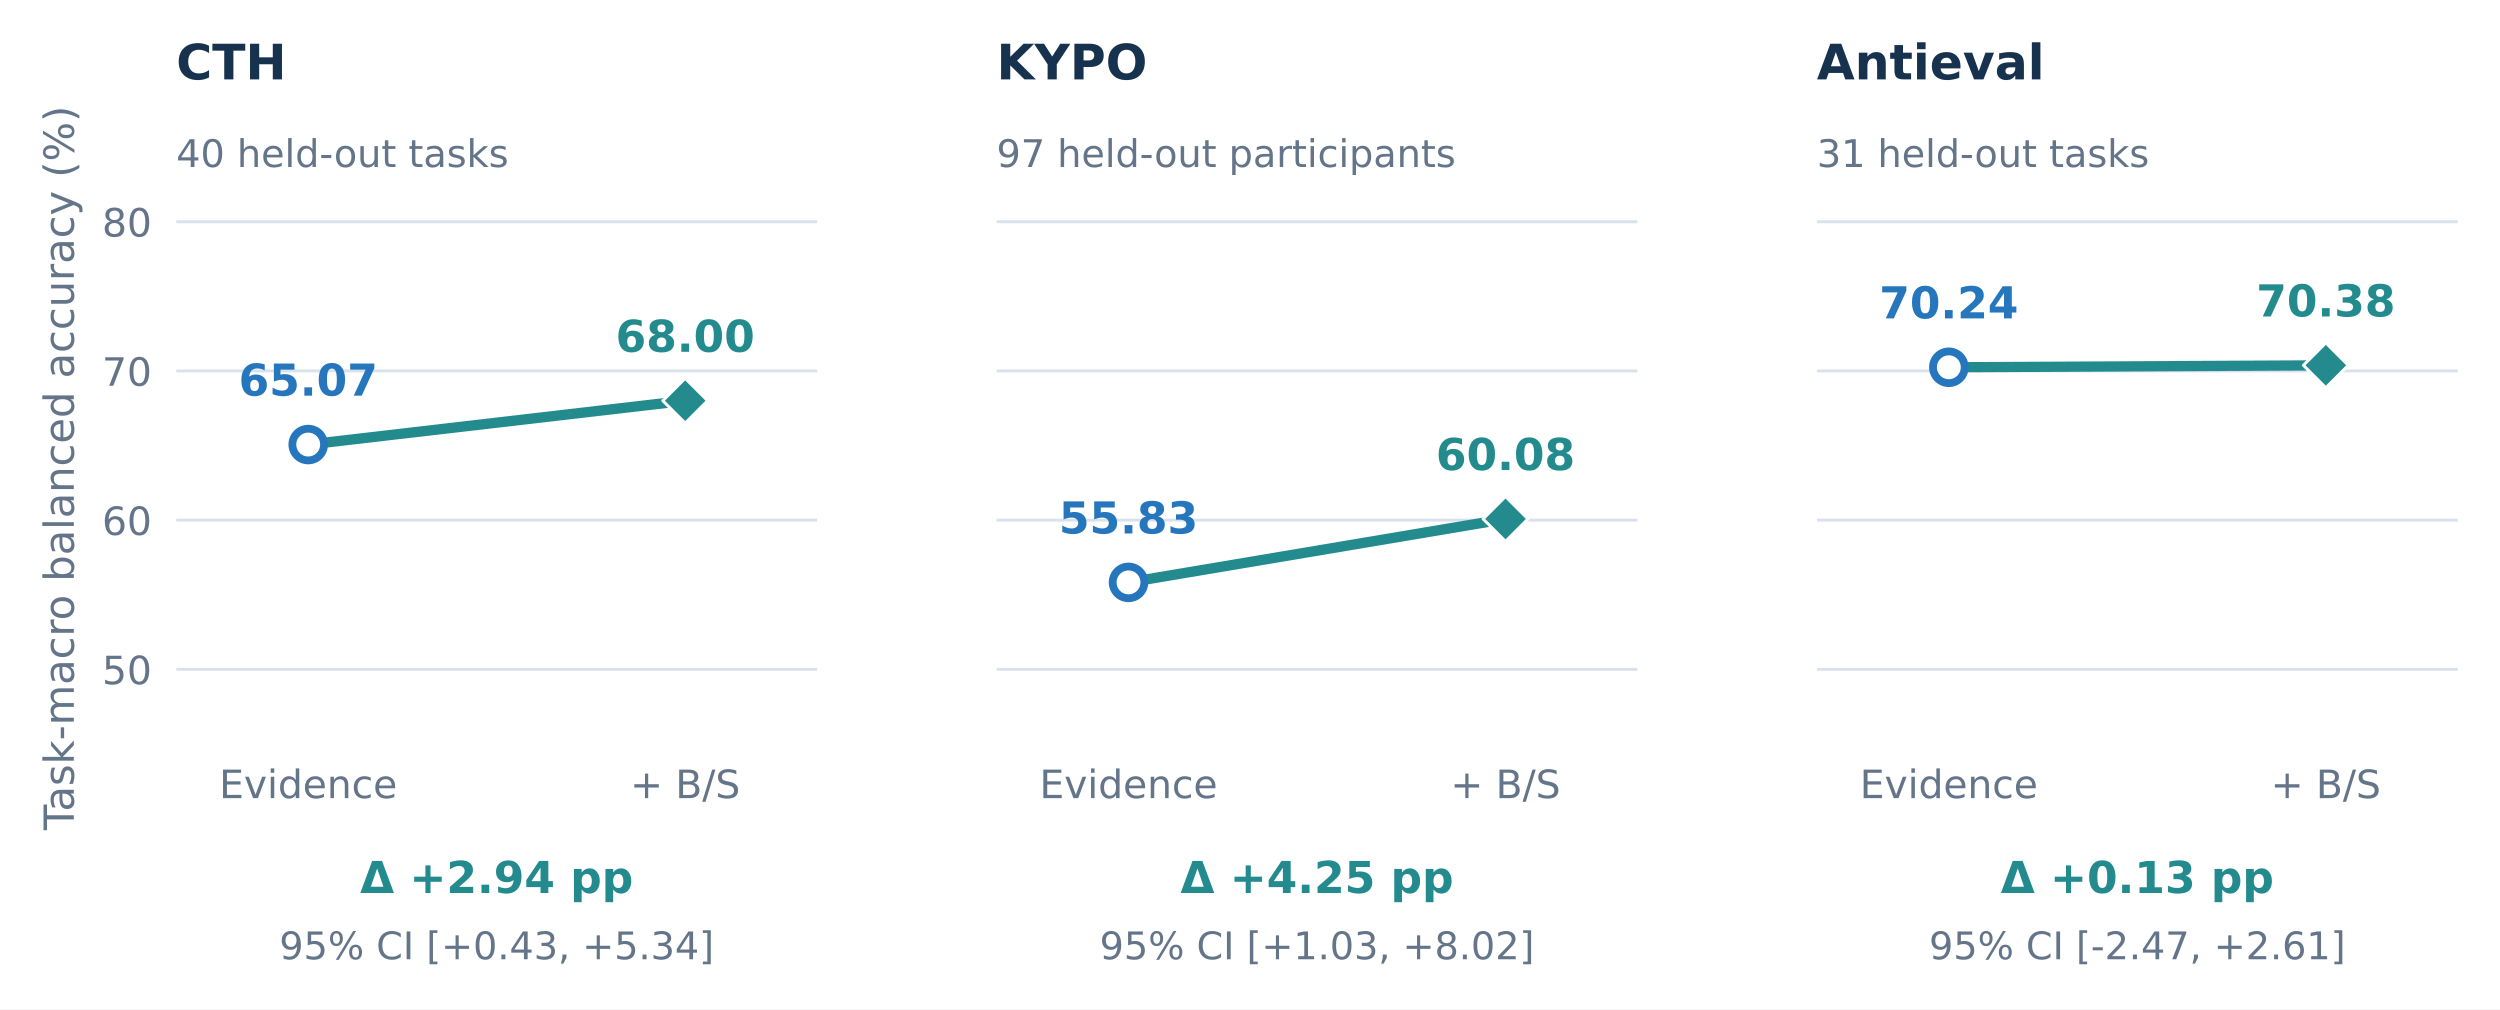
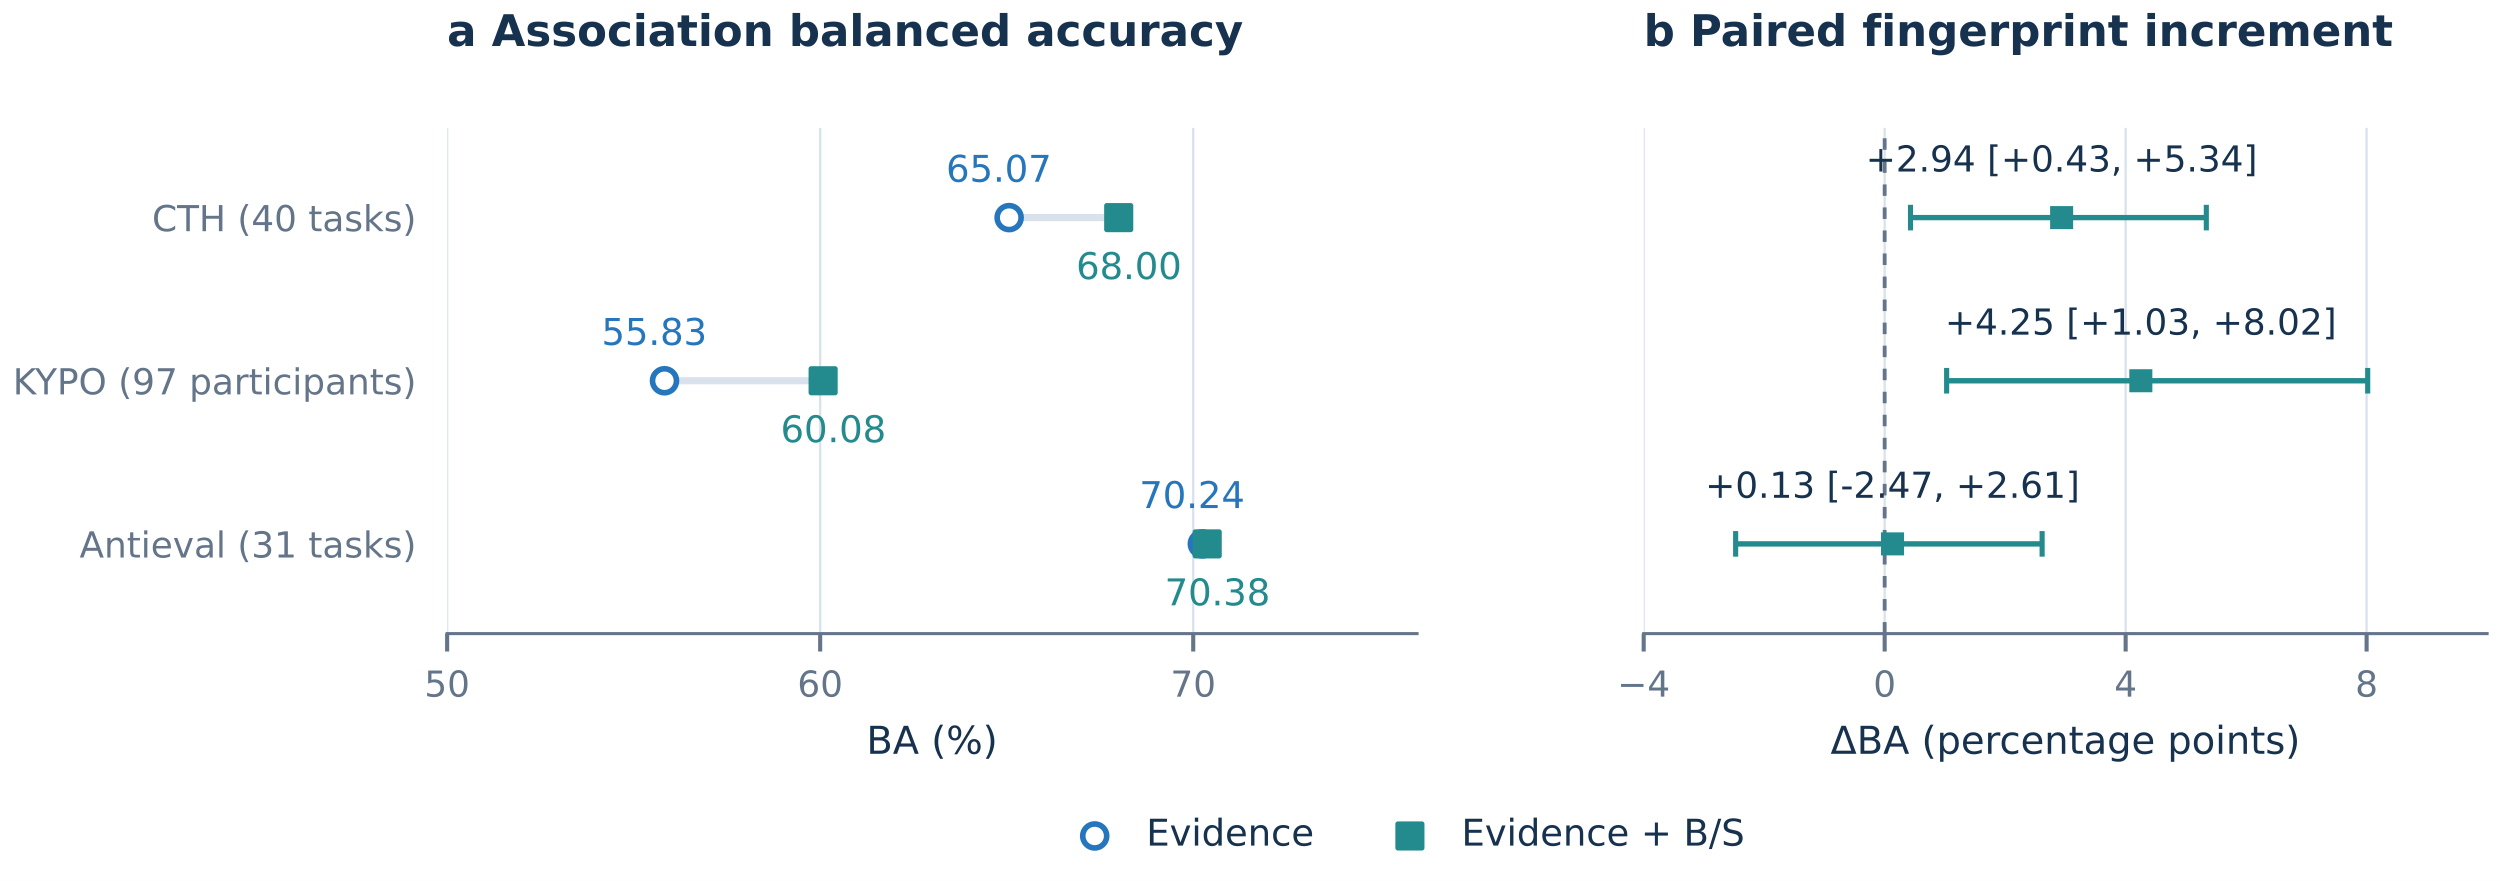
- <svg xmlns="http://www.w3.org/2000/svg" xmlns:xlink="http://www.w3.org/1999/xlink" width="511.246pt" height="206.426pt" viewBox="0 0 511.246 206.426" version="1.1">
+ <svg xmlns="http://www.w3.org/2000/svg" xmlns:xlink="http://www.w3.org/1999/xlink" width="488.323pt" height="172.075pt" viewBox="0 0 488.323 172.075" version="1.1">
  <defs>
    <style type="text/css">*{stroke-linejoin: round; stroke-linecap: butt}</style>
  </defs>
  <g id="figure_1">
    <g id="patch_1">
-       <path d="M 0 206.426 L 511.246 206.426 L 511.246 0 L 0 0 z " style="fill: #ffffff" />
+       <path d="M 0 172.075 L 488.323 172.075 L 488.323 0 L 0 0 z " style="fill: #ffffff" />
    </g>
    <g id="axes_1">
      <g id="patch_2">
-         <path d="M 36.046 152.134 L 167.103 152.134 L 167.103 39.238 L 36.046 39.238 z " style="fill: #ffffff" />
+         <path d="M 87.337 123.763 L 276.788 123.763 L 276.788 24.979 L 87.337 24.979 z " style="fill: #ffffff" />
      </g>
      <g id="matplotlib.axis_1">
        <g id="xtick_1">
-           <g id="line2d_1" />
+           <g id="line2d_1">
+             <path d="M 87.337 123.763 L 87.337 24.979 " clip-path="url(#p8c8c171696)" style="fill: none; stroke: #d9e2ec; stroke-width: 0.45; stroke-linecap: square" />
+           </g>
+           <g id="line2d_2">
+             <defs>
+               <path id="m32d0ca8164" d="M 0 0 L 0 3.5 " style="stroke: #64758a; stroke-width: 0.8" />
+             </defs>
+             <g>
+               <use xlink:href="#m32d0ca8164" x="87.337" y="123.763" style="fill: #64758a; stroke: #64758a; stroke-width: 0.8" />
+             </g>
+           </g>
          <g id="text_1">
-             <text style="font-size: 8px; font-family: 'DejaVu Sans'; text-anchor: middle; fill: #64758a" x="63.029" y="163.213" transform="rotate(-0 63.02856 163.2132)">Evidence</text>
+             <text style="font-size: 7px; font-family: 'DejaVu Sans'; text-anchor: middle; fill: #64758a" x="87.337" y="136.082" transform="rotate(-0 87.33672 136.0816)">50</text>
          </g>
        </g>
        <g id="xtick_2">
-           <g id="line2d_2" />
+           <g id="line2d_3">
+             <path d="M 160.203 123.763 L 160.203 24.979 " clip-path="url(#p8c8c171696)" style="fill: none; stroke: #d9e2ec; stroke-width: 0.45; stroke-linecap: square" />
+           </g>
+           <g id="line2d_4">
+             <g>
+               <use xlink:href="#m32d0ca8164" x="160.203" y="123.763" style="fill: #64758a; stroke: #64758a; stroke-width: 0.8" />
+             </g>
+           </g>
          <g id="text_2">
-             <text style="font-size: 8px; font-family: 'DejaVu Sans'; text-anchor: middle; fill: #64758a" x="140.12" y="163.213" transform="rotate(-0 140.1204 163.2132)">+ B/S</text>
-           </g>
+             <text style="font-size: 7px; font-family: 'DejaVu Sans'; text-anchor: middle; fill: #64758a" x="160.203" y="136.082" transform="rotate(-0 160.2027 136.0816)">60</text>
+           </g>
+         </g>
+         <g id="xtick_3">
+           <g id="line2d_5">
+             <path d="M 233.069 123.763 L 233.069 24.979 " clip-path="url(#p8c8c171696)" style="fill: none; stroke: #d9e2ec; stroke-width: 0.45; stroke-linecap: square" />
+           </g>
+           <g id="line2d_6">
+             <g>
+               <use xlink:href="#m32d0ca8164" x="233.069" y="123.763" style="fill: #64758a; stroke: #64758a; stroke-width: 0.8" />
+             </g>
+           </g>
+           <g id="text_3">
+             <text style="font-size: 7px; font-family: 'DejaVu Sans'; text-anchor: middle; fill: #64758a" x="233.069" y="136.082" transform="rotate(-0 233.0687 136.0816)">70</text>
+           </g>
+         </g>
+         <g id="text_4">
+           <text style="font-size: 7.5px; font-family: 'DejaVu Sans'; text-anchor: middle; fill: #17324f" x="182.062" y="147.236" transform="rotate(-0 182.0625 147.2362)">BA (%)</text>
        </g>
      </g>
      <g id="matplotlib.axis_2">
        <g id="ytick_1">
-           <g id="line2d_3">
-             <path d="M 36.046 136.878 L 167.103 136.878 " clip-path="url(#pe05cab3f53)" style="fill: none; stroke: #d9e2ec; stroke-width: 0.6; stroke-linecap: square" />
-           </g>
-           <g id="line2d_4" />
-           <g id="text_3">
-             <text style="font-size: 8px; font-family: 'DejaVu Sans'; text-anchor: end; fill: #64758a" x="31.046" y="139.918" transform="rotate(-0 31.04641 139.9176)">50</text>
+           <g id="line2d_7" />
+           <g id="text_5">
+             <text style="font-size: 7px; font-family: 'DejaVu Sans'; text-anchor: end; fill: #64758a" x="81.337" y="45.164" transform="rotate(-0 81.33672 45.16432)">CTH (40 tasks)</text>
          </g>
        </g>
        <g id="ytick_2">
-           <g id="line2d_5">
-             <path d="M 36.046 106.366 L 167.103 106.366 " clip-path="url(#pe05cab3f53)" style="fill: none; stroke: #d9e2ec; stroke-width: 0.6; stroke-linecap: square" />
-           </g>
-           <g id="line2d_6" />
-           <g id="text_4">
-             <text style="font-size: 8px; font-family: 'DejaVu Sans'; text-anchor: end; fill: #64758a" x="31.046" y="109.405" transform="rotate(-0 31.04641 109.4052)">60</text>
+           <g id="line2d_8" />
+           <g id="text_6">
+             <text style="font-size: 7px; font-family: 'DejaVu Sans'; text-anchor: end; fill: #64758a" x="81.337" y="77.03" transform="rotate(-0 81.33672 77.03012)">KYPO (97 participants)</text>
          </g>
        </g>
        <g id="ytick_3">
-           <g id="line2d_7">
-             <path d="M 36.046 75.853 L 167.103 75.853 " clip-path="url(#pe05cab3f53)" style="fill: none; stroke: #d9e2ec; stroke-width: 0.6; stroke-linecap: square" />
-           </g>
-           <g id="line2d_8" />
-           <g id="text_5">
-             <text style="font-size: 8px; font-family: 'DejaVu Sans'; text-anchor: end; fill: #64758a" x="31.046" y="78.893" transform="rotate(-0 31.04641 78.89273)">70</text>
-           </g>
-         </g>
-         <g id="ytick_4">
-           <g id="line2d_9">
-             <path d="M 36.046 45.341 L 167.103 45.341 " clip-path="url(#pe05cab3f53)" style="fill: none; stroke: #d9e2ec; stroke-width: 0.6; stroke-linecap: square" />
-           </g>
-           <g id="line2d_10" />
-           <g id="text_6">
-             <text style="font-size: 8px; font-family: 'DejaVu Sans'; text-anchor: end; fill: #64758a" x="31.046" y="48.38" transform="rotate(-0 31.04641 48.3803)">80</text>
-           </g>
-         </g>
-         <g id="text_7">
-           <text style="font-size: 8.5px; font-family: 'DejaVu Sans'; text-anchor: middle; fill: #64758a" x="15.099" y="95.686" transform="rotate(-90 15.09867 95.68644)">Task-macro balanced accuracy (%)</text>
-         </g>
+           <g id="line2d_9" />
+           <g id="text_7">
+             <text style="font-size: 7px; font-family: 'DejaVu Sans'; text-anchor: end; fill: #64758a" x="81.337" y="108.896" transform="rotate(-0 81.33672 108.8959)">Antieval (31 tasks)</text>
+           </g>
+         </g>
+       </g>
+       <g id="line2d_10">
+         <path d="M 197.113 42.505 L 218.517 42.505 " clip-path="url(#p8c8c171696)" style="fill: none; stroke: #d9e2ec; stroke-width: 1.4; stroke-linecap: square" />
      </g>
      <g id="line2d_11">
-         <path d="M 63.029 90.91 L 140.12 81.947 " clip-path="url(#pe05cab3f53)" style="fill: none; stroke: #238b8e; stroke-width: 2.1; stroke-linecap: square" />
+         <path d="M 129.797 74.371 L 160.781 74.371 " clip-path="url(#p8c8c171696)" style="fill: none; stroke: #d9e2ec; stroke-width: 1.4; stroke-linecap: square" />
+       </g>
+       <g id="line2d_12">
+         <path d="M 234.851 106.236 L 235.801 106.236 " clip-path="url(#p8c8c171696)" style="fill: none; stroke: #d9e2ec; stroke-width: 1.4; stroke-linecap: square" />
+       </g>
+       <g id="patch_3">
+         <path d="M 87.337 123.763 L 276.788 123.763 " style="fill: none; stroke: #64758a; stroke-width: 0.6; stroke-linejoin: miter; stroke-linecap: square" />
      </g>
      <g id="PathCollection_1">
        <defs>
-           <path id="ma3aa525d6c" d="M 0 3.24 C 0.859 3.24 1.684 2.899 2.291 2.291 C 2.899 1.684 3.24 0.859 3.24 0 C 3.24 -0.859 2.899 -1.684 2.291 -2.291 C 1.684 -2.899 0.859 -3.24 0 -3.24 C -0.859 -3.24 -1.684 -2.899 -2.291 -2.291 C -2.899 -1.684 -3.24 -0.859 -3.24 0 C -3.24 0.859 -2.899 1.684 -2.291 2.291 C -1.684 2.899 -0.859 3.24 0 3.24 z " style="stroke: #2676bd; stroke-width: 1.6" />
+           <path id="mfbf08c7c5a" d="M 0 2.345 C 0.622 2.345 1.219 2.098 1.658 1.658 C 2.098 1.219 2.345 0.622 2.345 0 C 2.345 -0.622 2.098 -1.219 1.658 -1.658 C 1.219 -2.098 0.622 -2.345 0 -2.345 C -0.622 -2.345 -1.219 -2.098 -1.658 -1.658 C -2.098 -1.219 -2.345 -0.622 -2.345 0 C -2.345 0.622 -2.098 1.219 -1.658 1.658 C -1.219 2.098 -0.622 2.345 0 2.345 z " style="stroke: #2676bd; stroke-width: 1.1" />
        </defs>
-         <g clip-path="url(#pe05cab3f53)">
-           <use xlink:href="#ma3aa525d6c" x="63.029" y="90.91" style="fill: #ffffff; stroke: #2676bd; stroke-width: 1.6" />
+         <g clip-path="url(#p8c8c171696)">
+           <use xlink:href="#mfbf08c7c5a" x="197.113" y="42.505" style="fill: #ffffff; stroke: #2676bd; stroke-width: 1.1" />
        </g>
      </g>
      <g id="PathCollection_2">
        <defs>
-           <path id="m0ed98e75a2" d="M -0 4.583 L 4.583 0 L 0 -4.583 L -4.583 -0 z " style="stroke: #ffffff; stroke-width: 0.6" />
+           <path id="m34477830d8" d="M -2.345 2.345 L 2.345 2.345 L 2.345 -2.345 L -2.345 -2.345 z " style="stroke: #238b8e" />
        </defs>
-         <g clip-path="url(#pe05cab3f53)">
-           <use xlink:href="#m0ed98e75a2" x="140.12" y="81.947" style="fill: #238b8e; stroke: #ffffff; stroke-width: 0.6" />
+         <g clip-path="url(#p8c8c171696)">
+           <use xlink:href="#m34477830d8" x="218.517" y="42.505" style="fill: #238b8e; stroke: #238b8e" />
        </g>
      </g>
      <g id="text_8">
-         <text style="font-weight: 700; font-size: 9px; font-family: 'DejaVu Sans'; text-anchor: middle; fill: #2676bd" x="63.029" y="80.91" transform="rotate(-0 63.02856 80.90979)">65.07</text>
+         <text style="font-size: 7.2px; font-family: 'DejaVu Sans'; text-anchor: middle; fill: #2676bd" x="195.113" y="35.505" transform="rotate(-0 195.1128 35.50487)">65.07</text>
      </g>
      <g id="text_9">
-         <text style="font-weight: 700; font-size: 9px; font-family: 'DejaVu Sans'; text-anchor: middle; fill: #238b8e" x="140.12" y="71.947" transform="rotate(-0 140.1204 71.94676)">68.00</text>
+         <text style="font-size: 7.2px; font-family: 'DejaVu Sans'; text-anchor: middle; fill: #238b8e" x="220.517" y="54.505" transform="rotate(-0 220.5172 54.50487)">68.00</text>
+       </g>
+       <g id="PathCollection_3">
+         <g clip-path="url(#p8c8c171696)">
+           <use xlink:href="#mfbf08c7c5a" x="129.797" y="74.371" style="fill: #ffffff; stroke: #2676bd; stroke-width: 1.1" />
+         </g>
+       </g>
+       <g id="PathCollection_4">
+         <g clip-path="url(#p8c8c171696)">
+           <use xlink:href="#m34477830d8" x="160.781" y="74.371" style="fill: #238b8e; stroke: #238b8e" />
+         </g>
      </g>
      <g id="text_10">
-         <text style="font-size: 7.8px; font-family: 'DejaVu Sans'; text-anchor: start; fill: #64758a" x="36.046" y="34.158" transform="rotate(-0 36.04641 34.15812)">40 held-out tasks</text>
+         <text style="font-size: 7.2px; font-family: 'DejaVu Sans'; text-anchor: middle; fill: #2676bd" x="127.797" y="67.371" transform="rotate(-0 127.7974 67.37067)">55.83</text>
      </g>
      <g id="text_11">
-         <text style="font-weight: 700; font-size: 9px; font-family: 'DejaVu Sans'; text-anchor: middle; fill: #238b8e" x="101.574" y="182.616" transform="rotate(-0 101.5745 182.6164)">Δ +2.94 pp</text>
+         <text style="font-size: 7.2px; font-family: 'DejaVu Sans'; text-anchor: middle; fill: #238b8e" x="162.781" y="86.371" transform="rotate(-0 162.7811 86.37067)">60.08</text>
+       </g>
+       <g id="PathCollection_5">
+         <g clip-path="url(#p8c8c171696)">
+           <use xlink:href="#mfbf08c7c5a" x="234.851" y="106.236" style="fill: #ffffff; stroke: #2676bd; stroke-width: 1.1" />
+         </g>
+       </g>
+       <g id="PathCollection_6">
+         <g clip-path="url(#p8c8c171696)">
+           <use xlink:href="#m34477830d8" x="235.801" y="106.236" style="fill: #238b8e; stroke: #238b8e" />
+         </g>
      </g>
      <g id="text_12">
-         <text style="font-size: 7.8px; font-family: 'DejaVu Sans'; text-anchor: middle; fill: #64758a" x="101.574" y="196.164" transform="rotate(-0 101.5745 196.1639)">95% CI [+0.43, +5.34]</text>
+         <text style="font-size: 7.2px; font-family: 'DejaVu Sans'; text-anchor: middle; fill: #2676bd" x="232.851" y="99.236" transform="rotate(-0 232.8511 99.23648)">70.24</text>
      </g>
      <g id="text_13">
-         <text style="font-weight: 700; font-size: 10px; font-family: 'DejaVu Sans'; text-anchor: start; fill: #17324f" x="36.046" y="16.238" transform="rotate(-0 36.04641 16.23844)">CTH</text>
+         <text style="font-size: 7.2px; font-family: 'DejaVu Sans'; text-anchor: middle; fill: #238b8e" x="237.801" y="118.236" transform="rotate(-0 237.8011 118.2365)">70.38</text>
+       </g>
+       <g id="text_14">
+         <text style="font-weight: 700; font-size: 8.5px; font-family: 'DejaVu Sans'; text-anchor: start; fill: #17324f" x="87.337" y="8.979" transform="rotate(-0 87.33672 8.978672)">a  Association balanced accuracy</text>
      </g>
    </g>
    <g id="axes_2">
-       <g id="patch_3">
-         <path d="M 203.798 152.134 L 334.854 152.134 L 334.854 39.238 L 203.798 39.238 z " style="fill: #ffffff" />
+       <g id="patch_4">
+         <path d="M 321.062 123.763 L 485.803 123.763 L 485.803 24.979 L 321.062 24.979 z " style="fill: #ffffff" />
      </g>
      <g id="matplotlib.axis_3">
-         <g id="xtick_3">
-           <g id="line2d_12" />
-           <g id="text_14">
-             <text style="font-size: 8px; font-family: 'DejaVu Sans'; text-anchor: middle; fill: #64758a" x="230.78" y="163.213" transform="rotate(-0 230.7805 163.2132)">Evidence</text>
-           </g>
-         </g>
        <g id="xtick_4">
-           <g id="line2d_13" />
+           <g id="line2d_13">
+             <path d="M 321.062 123.763 L 321.062 24.979 " clip-path="url(#p5edcd4ae91)" style="fill: none; stroke: #d9e2ec; stroke-width: 0.45; stroke-linecap: square" />
+           </g>
+           <g id="line2d_14">
+             <g>
+               <use xlink:href="#m32d0ca8164" x="321.062" y="123.763" style="fill: #64758a; stroke: #64758a; stroke-width: 0.8" />
+             </g>
+           </g>
          <g id="text_15">
-             <text style="font-size: 8px; font-family: 'DejaVu Sans'; text-anchor: middle; fill: #64758a" x="307.872" y="163.213" transform="rotate(-0 307.8723 163.2132)">+ B/S</text>
-           </g>
-         </g>
-       </g>
-       <g id="matplotlib.axis_4">
-         <g id="ytick_5">
-           <g id="line2d_14">
-             <path d="M 203.798 136.878 L 334.854 136.878 " clip-path="url(#p0f5bc8c548)" style="fill: none; stroke: #d9e2ec; stroke-width: 0.6; stroke-linecap: square" />
-           </g>
-           <g id="line2d_15" />
-         </g>
-         <g id="ytick_6">
+             <text style="font-size: 7px; font-family: 'DejaVu Sans'; text-anchor: middle; fill: #64758a" x="321.062" y="136.082" transform="rotate(-0 321.0623 136.0816)">−4</text>
+           </g>
+         </g>
+         <g id="xtick_5">
+           <g id="line2d_15">
+             <path d="M 368.131 123.763 L 368.131 24.979 " clip-path="url(#p5edcd4ae91)" style="fill: none; stroke: #d9e2ec; stroke-width: 0.45; stroke-linecap: square" />
+           </g>
          <g id="line2d_16">
-             <path d="M 203.798 106.366 L 334.854 106.366 " clip-path="url(#p0f5bc8c548)" style="fill: none; stroke: #d9e2ec; stroke-width: 0.6; stroke-linecap: square" />
-           </g>
-           <g id="line2d_17" />
-         </g>
-         <g id="ytick_7">
+             <g>
+               <use xlink:href="#m32d0ca8164" x="368.131" y="123.763" style="fill: #64758a; stroke: #64758a; stroke-width: 0.8" />
+             </g>
+           </g>
+           <g id="text_16">
+             <text style="font-size: 7px; font-family: 'DejaVu Sans'; text-anchor: middle; fill: #64758a" x="368.131" y="136.082" transform="rotate(-0 368.131 136.0816)">0</text>
+           </g>
+         </g>
+         <g id="xtick_6">
+           <g id="line2d_17">
+             <path d="M 415.2 123.763 L 415.2 24.979 " clip-path="url(#p5edcd4ae91)" style="fill: none; stroke: #d9e2ec; stroke-width: 0.45; stroke-linecap: square" />
+           </g>
          <g id="line2d_18">
-             <path d="M 203.798 75.853 L 334.854 75.853 " clip-path="url(#p0f5bc8c548)" style="fill: none; stroke: #d9e2ec; stroke-width: 0.6; stroke-linecap: square" />
-           </g>
-           <g id="line2d_19" />
-         </g>
-         <g id="ytick_8">
+             <g>
+               <use xlink:href="#m32d0ca8164" x="415.2" y="123.763" style="fill: #64758a; stroke: #64758a; stroke-width: 0.8" />
+             </g>
+           </g>
+           <g id="text_17">
+             <text style="font-size: 7px; font-family: 'DejaVu Sans'; text-anchor: middle; fill: #64758a" x="415.2" y="136.082" transform="rotate(-0 415.1997 136.0816)">4</text>
+           </g>
+         </g>
+         <g id="xtick_7">
+           <g id="line2d_19">
+             <path d="M 462.268 123.763 L 462.268 24.979 " clip-path="url(#p5edcd4ae91)" style="fill: none; stroke: #d9e2ec; stroke-width: 0.45; stroke-linecap: square" />
+           </g>
          <g id="line2d_20">
-             <path d="M 203.798 45.341 L 334.854 45.341 " clip-path="url(#p0f5bc8c548)" style="fill: none; stroke: #d9e2ec; stroke-width: 0.6; stroke-linecap: square" />
-           </g>
-           <g id="line2d_21" />
+             <g>
+               <use xlink:href="#m32d0ca8164" x="462.268" y="123.763" style="fill: #64758a; stroke: #64758a; stroke-width: 0.8" />
+             </g>
+           </g>
+           <g id="text_18">
+             <text style="font-size: 7px; font-family: 'DejaVu Sans'; text-anchor: middle; fill: #64758a" x="462.268" y="136.082" transform="rotate(-0 462.2684 136.0816)">8</text>
+           </g>
+         </g>
+         <g id="text_19">
+           <text style="font-size: 7.5px; font-family: 'DejaVu Sans'; text-anchor: middle; fill: #17324f" x="403.432" y="147.236" transform="rotate(-0 403.4325 147.2362)">ΔBA (percentage points)</text>
+         </g>
+       </g>
+       <g id="matplotlib.axis_4" />
+       <g id="LineCollection_1">
+         <path d="M 373.174 42.505 L 430.959 42.505 " clip-path="url(#p5edcd4ae91)" style="fill: none; stroke: #238b8e; stroke-width: 1.05" />
+       </g>
+       <g id="line2d_21">
+         <defs>
+           <path id="m46b7785c96" d="M 0 2.5 L 0 -2.5 " style="stroke: #238b8e" />
+         </defs>
+         <g clip-path="url(#p5edcd4ae91)">
+           <use xlink:href="#m46b7785c96" x="373.174" y="42.505" style="fill: #238b8e; stroke: #238b8e" />
        </g>
      </g>
      <g id="line2d_22">
-         <path d="M 230.78 119.098 L 307.872 106.124 " clip-path="url(#p0f5bc8c548)" style="fill: none; stroke: #238b8e; stroke-width: 2.1; stroke-linecap: square" />
-       </g>
-       <g id="PathCollection_3">
-         <g clip-path="url(#p0f5bc8c548)">
-           <use xlink:href="#ma3aa525d6c" x="230.78" y="119.098" style="fill: #ffffff; stroke: #2676bd; stroke-width: 1.6" />
-         </g>
-       </g>
-       <g id="PathCollection_4">
-         <g clip-path="url(#p0f5bc8c548)">
-           <use xlink:href="#m0ed98e75a2" x="307.872" y="106.124" style="fill: #238b8e; stroke: #ffffff; stroke-width: 0.6" />
-         </g>
-       </g>
-       <g id="text_16">
-         <text style="font-weight: 700; font-size: 9px; font-family: 'DejaVu Sans'; text-anchor: middle; fill: #2676bd" x="230.78" y="109.098" transform="rotate(-0 230.7805 109.0979)">55.83</text>
-       </g>
-       <g id="text_17">
-         <text style="font-weight: 700; font-size: 9px; font-family: 'DejaVu Sans'; text-anchor: middle; fill: #238b8e" x="307.872" y="96.124" transform="rotate(-0 307.8723 96.12358)">60.08</text>
-       </g>
-       <g id="text_18">
-         <text style="font-size: 7.8px; font-family: 'DejaVu Sans'; text-anchor: start; fill: #64758a" x="203.798" y="34.158" transform="rotate(-0 203.7983 34.15812)">97 held-out participants</text>
-       </g>
-       <g id="text_19">
-         <text style="font-weight: 700; font-size: 9px; font-family: 'DejaVu Sans'; text-anchor: middle; fill: #238b8e" x="269.326" y="182.616" transform="rotate(-0 269.3264 182.6164)">Δ +4.25 pp</text>
+         <g clip-path="url(#p5edcd4ae91)">
+           <use xlink:href="#m46b7785c96" x="430.959" y="42.505" style="fill: #238b8e; stroke: #238b8e" />
+         </g>
+       </g>
+       <g id="LineCollection_2">
+         <path d="M 380.233 74.371 L 462.481 74.371 " clip-path="url(#p5edcd4ae91)" style="fill: none; stroke: #238b8e; stroke-width: 1.05" />
+       </g>
+       <g id="line2d_23">
+         <g clip-path="url(#p5edcd4ae91)">
+           <use xlink:href="#m46b7785c96" x="380.233" y="74.371" style="fill: #238b8e; stroke: #238b8e" />
+         </g>
+       </g>
+       <g id="line2d_24">
+         <g clip-path="url(#p5edcd4ae91)">
+           <use xlink:href="#m46b7785c96" x="462.481" y="74.371" style="fill: #238b8e; stroke: #238b8e" />
+         </g>
+       </g>
+       <g id="LineCollection_3">
+         <path d="M 339.023 106.236 L 398.886 106.236 " clip-path="url(#p5edcd4ae91)" style="fill: none; stroke: #238b8e; stroke-width: 1.05" />
+       </g>
+       <g id="line2d_25">
+         <g clip-path="url(#p5edcd4ae91)">
+           <use xlink:href="#m46b7785c96" x="339.023" y="106.236" style="fill: #238b8e; stroke: #238b8e" />
+         </g>
+       </g>
+       <g id="line2d_26">
+         <g clip-path="url(#p5edcd4ae91)">
+           <use xlink:href="#m46b7785c96" x="398.886" y="106.236" style="fill: #238b8e; stroke: #238b8e" />
+         </g>
+       </g>
+       <g id="line2d_27">
+         <path d="M 368.131 123.763 L 368.131 24.979 " clip-path="url(#p5edcd4ae91)" style="fill: none; stroke-dasharray: 2.25,2.25; stroke-dashoffset: 0; stroke: #64758a; stroke-width: 0.75" />
+       </g>
+       <g id="line2d_28">
+         <defs>
+           <path id="m1300449d5a" d="M -1.75 1.75 L 1.75 1.75 L 1.75 -1.75 L -1.75 -1.75 z " style="stroke: #238b8e; stroke-linejoin: miter" />
+         </defs>
+         <g clip-path="url(#p5edcd4ae91)">
+           <use xlink:href="#m1300449d5a" x="402.697" y="42.505" style="fill: #238b8e; stroke: #238b8e; stroke-linejoin: miter" />
+         </g>
+       </g>
+       <g id="line2d_29">
+         <g clip-path="url(#p5edcd4ae91)">
+           <use xlink:href="#m1300449d5a" x="418.167" y="74.371" style="fill: #238b8e; stroke: #238b8e; stroke-linejoin: miter" />
+         </g>
+       </g>
+       <g id="line2d_30">
+         <g clip-path="url(#p5edcd4ae91)">
+           <use xlink:href="#m1300449d5a" x="369.665" y="106.236" style="fill: #238b8e; stroke: #238b8e; stroke-linejoin: miter" />
+         </g>
+       </g>
+       <g id="patch_5">
+         <path d="M 321.062 123.763 L 485.803 123.763 " style="fill: none; stroke: #64758a; stroke-width: 0.6; stroke-linejoin: miter; stroke-linecap: square" />
      </g>
      <g id="text_20">
-         <text style="font-size: 7.8px; font-family: 'DejaVu Sans'; text-anchor: middle; fill: #64758a" x="269.326" y="196.164" transform="rotate(-0 269.3264 196.1639)">95% CI [+1.03, +8.02]</text>
+         <text style="font-size: 7px; font-family: 'DejaVu Sans'; text-anchor: middle; fill: #17324f" x="402.697" y="33.505" transform="rotate(-0 402.697 33.50487)">+2.94 [+0.43, +5.34]</text>
      </g>
      <g id="text_21">
-         <text style="font-weight: 700; font-size: 10px; font-family: 'DejaVu Sans'; text-anchor: start; fill: #17324f" x="203.798" y="16.238" transform="rotate(-0 203.7983 16.23844)">KYPO</text>
+         <text style="font-size: 7px; font-family: 'DejaVu Sans'; text-anchor: middle; fill: #17324f" x="418.167" y="65.371" transform="rotate(-0 418.1668 65.37067)">+4.25 [+1.03, +8.02]</text>
+       </g>
+       <g id="text_22">
+         <text style="font-size: 7px; font-family: 'DejaVu Sans'; text-anchor: middle; fill: #17324f" x="369.665" y="97.236" transform="rotate(-0 369.6651 97.23648)">+0.13 [-2.47, +2.61]</text>
+       </g>
+       <g id="text_23">
+         <text style="font-weight: 700; font-size: 8.5px; font-family: 'DejaVu Sans'; text-anchor: start; fill: #17324f" x="321.062" y="8.979" transform="rotate(-0 321.0623 8.978672)">b  Paired fingerprint increment</text>
      </g>
    </g>
-     <g id="axes_3">
-       <g id="patch_4">
-         <path d="M 371.55 152.134 L 502.606 152.134 L 502.606 39.238 L 371.55 39.238 z " style="fill: #ffffff" />
-       </g>
-       <g id="matplotlib.axis_5">
-         <g id="xtick_5">
-           <g id="line2d_23" />
-           <g id="text_22">
-             <text style="font-size: 8px; font-family: 'DejaVu Sans'; text-anchor: middle; fill: #64758a" x="398.532" y="163.213" transform="rotate(-0 398.5324 163.2132)">Evidence</text>
-           </g>
-         </g>
-         <g id="xtick_6">
-           <g id="line2d_24" />
-           <g id="text_23">
-             <text style="font-size: 8px; font-family: 'DejaVu Sans'; text-anchor: middle; fill: #64758a" x="475.624" y="163.213" transform="rotate(-0 475.6243 163.2132)">+ B/S</text>
-           </g>
-         </g>
-       </g>
-       <g id="matplotlib.axis_6">
-         <g id="ytick_9">
-           <g id="line2d_25">
-             <path d="M 371.55 136.878 L 502.606 136.878 " clip-path="url(#p15b10446bc)" style="fill: none; stroke: #d9e2ec; stroke-width: 0.6; stroke-linecap: square" />
-           </g>
-           <g id="line2d_26" />
-         </g>
-         <g id="ytick_10">
-           <g id="line2d_27">
-             <path d="M 371.55 106.366 L 502.606 106.366 " clip-path="url(#p15b10446bc)" style="fill: none; stroke: #d9e2ec; stroke-width: 0.6; stroke-linecap: square" />
-           </g>
-           <g id="line2d_28" />
-         </g>
-         <g id="ytick_11">
-           <g id="line2d_29">
-             <path d="M 371.55 75.853 L 502.606 75.853 " clip-path="url(#p15b10446bc)" style="fill: none; stroke: #d9e2ec; stroke-width: 0.6; stroke-linecap: square" />
-           </g>
-           <g id="line2d_30" />
-         </g>
-         <g id="ytick_12">
-           <g id="line2d_31">
-             <path d="M 371.55 45.341 L 502.606 45.341 " clip-path="url(#p15b10446bc)" style="fill: none; stroke: #d9e2ec; stroke-width: 0.6; stroke-linecap: square" />
-           </g>
-           <g id="line2d_32" />
-         </g>
-       </g>
-       <g id="line2d_33">
-         <path d="M 398.532 75.107 L 475.624 74.709 " clip-path="url(#p15b10446bc)" style="fill: none; stroke: #238b8e; stroke-width: 2.1; stroke-linecap: square" />
-       </g>
-       <g id="PathCollection_5">
-         <g clip-path="url(#p15b10446bc)">
-           <use xlink:href="#ma3aa525d6c" x="398.532" y="75.107" style="fill: #ffffff; stroke: #2676bd; stroke-width: 1.6" />
-         </g>
-       </g>
-       <g id="PathCollection_6">
-         <g clip-path="url(#p15b10446bc)">
-           <use xlink:href="#m0ed98e75a2" x="475.624" y="74.709" style="fill: #238b8e; stroke: #ffffff; stroke-width: 0.6" />
+     <g id="legend_1">
+       <g id="PathCollection_7">
+         <g>
+           <use xlink:href="#mfbf08c7c5a" x="213.831" y="163.287" style="fill: #ffffff; stroke: #2676bd; stroke-width: 1.1" />
        </g>
      </g>
      <g id="text_24">
-         <text style="font-weight: 700; font-size: 9px; font-family: 'DejaVu Sans'; text-anchor: middle; fill: #2676bd" x="398.532" y="65.107" transform="rotate(-0 398.5324 65.10695)">70.24</text>
+         <text style="font-size: 7.2px; font-family: 'DejaVu Sans'; text-anchor: start; fill: #17324f" x="223.911" y="165.177" transform="rotate(-0 223.9112 165.1773)">Evidence</text>
+       </g>
+       <g id="PathCollection_8">
+         <g>
+           <use xlink:href="#m34477830d8" x="275.396" y="163.287" style="fill: #238b8e; stroke: #238b8e" />
+         </g>
      </g>
      <g id="text_25">
-         <text style="font-weight: 700; font-size: 9px; font-family: 'DejaVu Sans'; text-anchor: middle; fill: #238b8e" x="475.624" y="64.709" transform="rotate(-0 475.6243 64.70914)">70.38</text>
-       </g>
-       <g id="text_26">
-         <text style="font-size: 7.8px; font-family: 'DejaVu Sans'; text-anchor: start; fill: #64758a" x="371.55" y="34.158" transform="rotate(-0 371.5502 34.15812)">31 held-out tasks</text>
-       </g>
-       <g id="text_27">
-         <text style="font-weight: 700; font-size: 9px; font-family: 'DejaVu Sans'; text-anchor: middle; fill: #238b8e" x="437.078" y="182.616" transform="rotate(-0 437.0783 182.6164)">Δ +0.13 pp</text>
-       </g>
-       <g id="text_28">
-         <text style="font-size: 7.8px; font-family: 'DejaVu Sans'; text-anchor: middle; fill: #64758a" x="437.078" y="196.164" transform="rotate(-0 437.0783 196.1639)">95% CI [-2.47, +2.61]</text>
-       </g>
-       <g id="text_29">
-         <text style="font-weight: 700; font-size: 10px; font-family: 'DejaVu Sans'; text-anchor: start; fill: #17324f" x="371.55" y="16.238" transform="rotate(-0 371.5502 16.23844)">Antieval</text>
+         <text style="font-size: 7.2px; font-family: 'DejaVu Sans'; text-anchor: start; fill: #17324f" x="285.476" y="165.177" transform="rotate(-0 285.4757 165.1773)">Evidence + B/S</text>
      </g>
    </g>
  </g>
  <defs>
-     <clipPath id="pe05cab3f53">
-       <rect x="36.046" y="39.238" width="131.056" height="112.896" />
+     <clipPath id="p8c8c171696">
+       <rect x="87.337" y="24.979" width="189.452" height="98.784" />
    </clipPath>
-     <clipPath id="p0f5bc8c548">
-       <rect x="203.798" y="39.238" width="131.056" height="112.896" />
-     </clipPath>
-     <clipPath id="p15b10446bc">
-       <rect x="371.55" y="39.238" width="131.056" height="112.896" />
+     <clipPath id="p5edcd4ae91">
+       <rect x="321.062" y="24.979" width="164.74" height="98.784" />
    </clipPath>
  </defs>
</svg>
